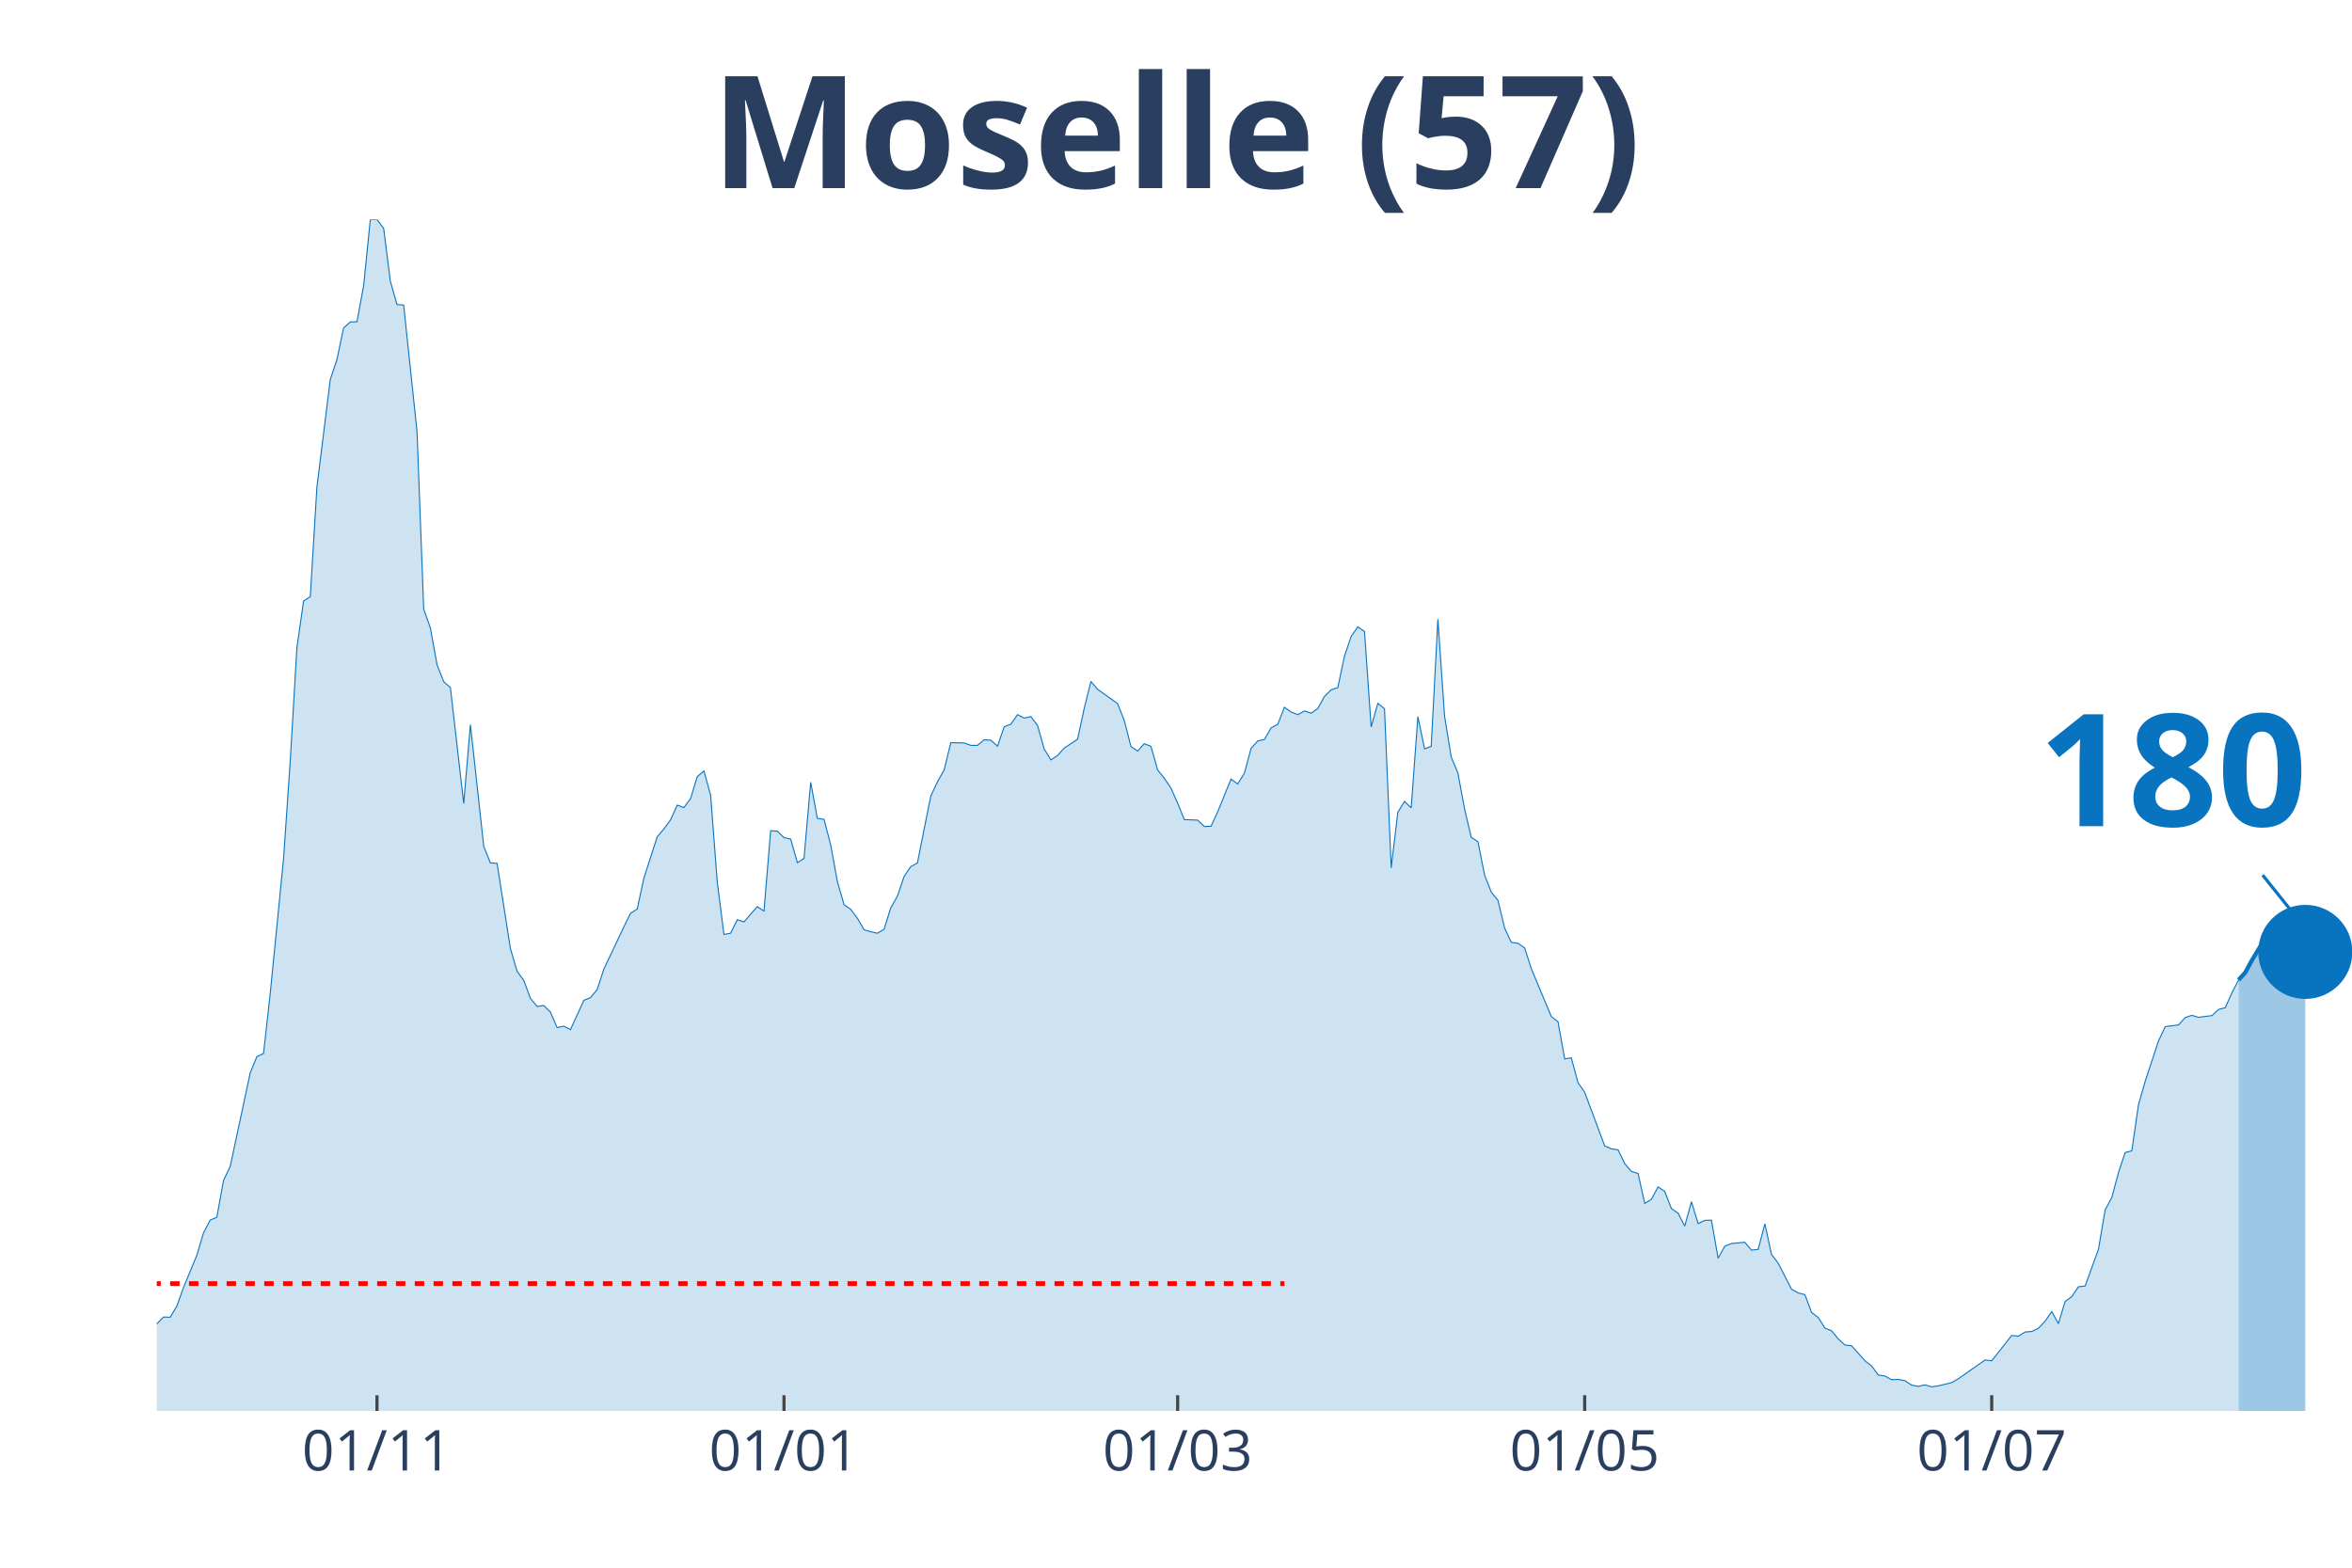
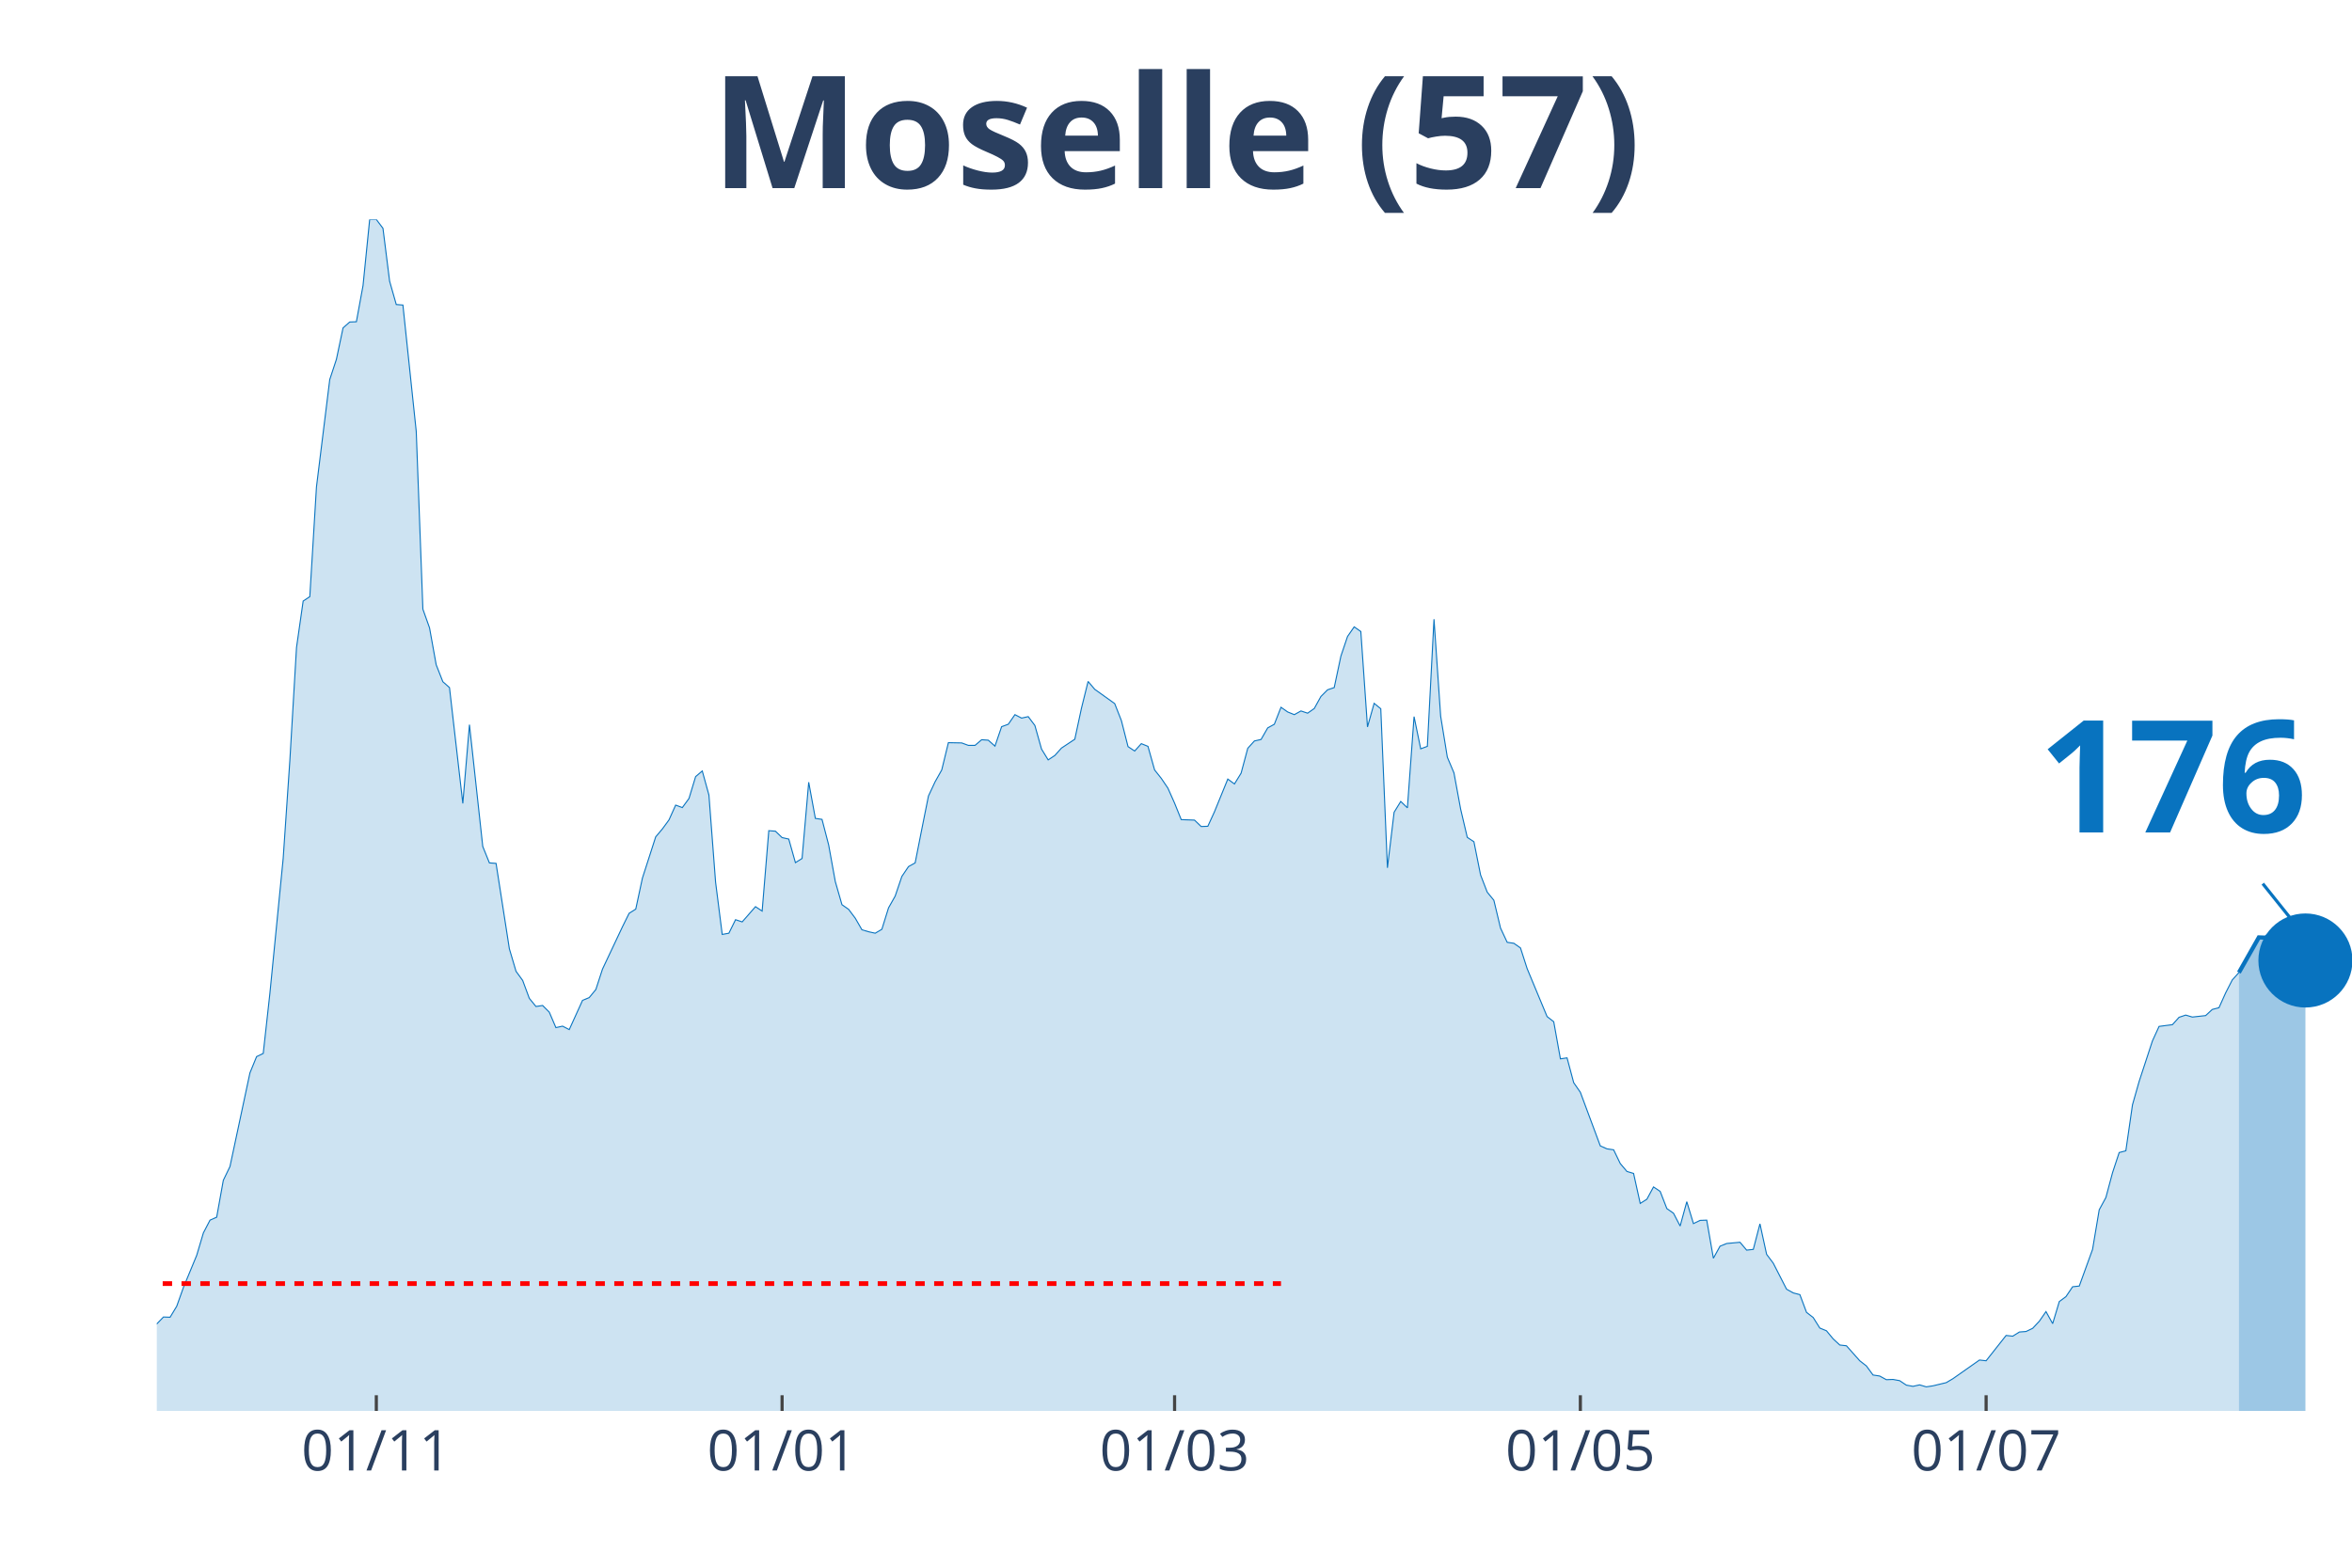
<svg xmlns="http://www.w3.org/2000/svg" class="main-svg" width="1125" height="750" style="" viewBox="0 0 750 500">
  <rect x="0" y="0" width="750" height="500" style="fill: rgb(0, 0, 0); fill-opacity: 0;" />
-   <defs id="defs-a4e20b">
+   <defs id="defs-50ad5c">
    <g class="clips">
-       <clipPath id="clipa4e20bxyplot" class="plotclip">
+       <clipPath id="clip50ad5cxyplot" class="plotclip">
        <rect width="700" height="380" />
      </clipPath>
-       <clipPath class="axesclip" id="clipa4e20bx">
+       <clipPath class="axesclip" id="clip50ad5cx">
        <rect x="50" y="0" width="700" height="500" />
      </clipPath>
-       <clipPath class="axesclip" id="clipa4e20by">
+       <clipPath class="axesclip" id="clip50ad5cy">
        <rect x="0" y="70" width="750" height="380" />
      </clipPath>
-       <clipPath class="axesclip" id="clipa4e20bxy">
+       <clipPath class="axesclip" id="clip50ad5cxy">
        <rect x="50" y="70" width="700" height="380" />
      </clipPath>
    </g>
    <g class="gradients" />
  </defs>
  <g class="bglayer">
    <rect class="bg" x="50" y="70" width="700" height="380" style="fill: rgb(0, 0, 0); fill-opacity: 0; stroke-width: 0;" />
  </g>
  <g class="layer-below">
    <g class="imagelayer" />
    <g class="shapelayer" />
  </g>
  <g class="cartesianlayer">
    <g class="subplot xy">
      <g class="layer-subplot">
        <g class="shapelayer" />
        <g class="imagelayer" />
      </g>
      <g class="gridlayer">
        <g class="x">
-           <path class="xgrid crisp" transform="translate(120.21,0)" d="M0,70v380" style="stroke: rgb(255, 255, 255); stroke-opacity: 1; stroke-width: 1px;" />
-           <path class="xgrid crisp" transform="translate(250,0)" d="M0,70v380" style="stroke: rgb(255, 255, 255); stroke-opacity: 1; stroke-width: 1px;" />
-           <path class="xgrid crisp" transform="translate(375.53,0)" d="M0,70v380" style="stroke: rgb(255, 255, 255); stroke-opacity: 1; stroke-width: 1px;" />
-           <path class="xgrid crisp" transform="translate(505.32,0)" d="M0,70v380" style="stroke: rgb(255, 255, 255); stroke-opacity: 1; stroke-width: 1px;" />
-           <path class="xgrid crisp" transform="translate(635.11,0)" d="M0,70v380" style="stroke: rgb(255, 255, 255); stroke-opacity: 1; stroke-width: 1px;" />
+           <path class="xgrid crisp" transform="translate(120,0)" d="M0,70v380" style="stroke: rgb(255, 255, 255); stroke-opacity: 1; stroke-width: 1px;" />
+           <path class="xgrid crisp" transform="translate(249.39,0)" d="M0,70v380" style="stroke: rgb(255, 255, 255); stroke-opacity: 1; stroke-width: 1px;" />
+           <path class="xgrid crisp" transform="translate(374.55,0)" d="M0,70v380" style="stroke: rgb(255, 255, 255); stroke-opacity: 1; stroke-width: 1px;" />
+           <path class="xgrid crisp" transform="translate(503.94,0)" d="M0,70v380" style="stroke: rgb(255, 255, 255); stroke-opacity: 1; stroke-width: 1px;" />
+           <path class="xgrid crisp" transform="translate(633.33,0)" d="M0,70v380" style="stroke: rgb(255, 255, 255); stroke-opacity: 1; stroke-width: 1px;" />
        </g>
        <g class="y" />
      </g>
      <g class="zerolinelayer" />
      <path class="xlines-below" />
      <path class="ylines-below" />
      <g class="overlines-below" />
      <g class="xaxislayer-below" />
      <g class="yaxislayer-below" />
      <g class="overaxes-below" />
-       <g class="plot" transform="translate(50, 70)" clip-path="url('#clipa4e20bxyplot')">
+       <g class="plot" transform="translate(50, 70)" clip-path="url('#clip50ad5cxyplot')">
        <g class="scatterlayer mlayer">
-           <g class="trace scatter tracede472d" style="stroke-miterlimit: 2;">
+           <g class="trace scatter trace3e6e0c" style="stroke-miterlimit: 2;">
            <g class="fills">
              <g>
-                 <path class="js-fill" d="M663.83,380L-289.36,380L-289.36,362.75L-287.23,360.4L-285.11,362.67L-282.98,364.55L-276.6,367.69L-274.47,369.96L-270.21,373.1L-268.09,373.33L-246.81,374.82L-244.68,376.16L-223.4,377.88L-221.28,377.65L-189.36,377.8L-187.23,377.88L-134.04,373.65L-131.91,373.33L-123.4,371.77L-121.28,369.65L-112.77,369.73L-110.64,369.34L-108.51,366.98L-106.38,368.94L-100,369.02L-97.87,366.51L-93.62,365.65L-91.49,365.02L-89.36,365.49L-87.23,363.92L-85.11,364.08L-82.98,362.28L-72.34,353.5L-70.21,353.26L-57.45,359.06L-55.32,359.14L-53.19,360.4L-51.06,360L-42.55,356.32L-40.43,355.93L-36.17,350.05L-34.04,349.5L-31.91,350.12L-29.79,349.18L-19.15,354.83L-17.02,354.28L-14.89,355.69L-12.77,355.69L-4.26,356.16L-2.13,354.44L2.13,350.05L4.26,350.12L6.38,346.6L8.51,340.64L12.77,330.36L14.89,323.23L17.02,319.15L19.15,318.21L21.28,306.45L23.4,302.06L29.79,272.18L31.91,267L34.04,265.98L36.17,246.85L40.43,203.8L42.55,172.67L44.68,136.52L46.81,121.7L48.94,120.29L51.06,85.32L55.32,51.05L57.45,44.62L59.57,34.58L61.7,32.7L63.83,32.62L65.96,21.09L68.09,0L70.21,0L72.34,2.82L74.47,19.68L76.6,27.13L78.72,27.29L82.98,67.59L85.11,124.29L87.23,130.25L89.36,142.01L91.49,147.42L93.62,149.3L97.87,186.24L100,161.14L104.26,199.96L106.38,205.21L108.51,205.37L110.64,218.94L112.77,232.58L114.89,239.79L117.02,242.7L119.15,248.42L121.28,251.01L123.4,250.69L125.53,252.81L127.66,257.75L129.79,257.28L131.91,258.38L136.17,249.05L138.3,248.18L140.43,245.6L142.55,239.09L148.94,225.6L151.06,221.29L153.19,219.95L155.32,210.07L159.57,196.9L161.7,194.39L163.83,191.49L165.96,186.78L168.09,187.57L170.21,184.67L172.34,177.69L174.47,175.89L176.6,183.57L178.72,211.33L180.85,228.03L182.98,227.64L185.11,223.33L187.23,224.03L191.49,219.17L193.62,220.58L195.74,194.94L197.87,195.1L200,197.14L202.13,197.61L204.26,205.13L206.38,203.8L208.51,179.49L210.64,191.02L212.77,191.33L214.89,199.49L217.02,211.17L219.15,218.54L221.28,220.03L223.4,222.86L225.53,226.54L227.66,227.17L229.79,227.64L231.91,226.38L234.04,219.56L236.17,215.8L238.3,209.53L240.43,206.39L242.55,205.21L244.68,194.47L246.81,183.88L248.94,179.34L251.06,175.57L253.19,166.87L257.45,166.95L259.57,167.73L261.7,167.73L263.83,165.93L265.96,166.08L268.09,167.97L270.21,161.77L272.34,160.99L274.47,157.93L276.6,159.03L278.72,158.56L280.85,161.38L282.98,168.91L285.11,172.36L287.23,170.95L289.36,168.59L293.62,165.77L295.74,155.89L297.87,147.34L300,149.85L306.38,154.4L308.51,159.81L310.64,168.12L312.77,169.53L314.89,167.18L317.02,168.04L319.15,175.57L321.28,178.24L323.4,181.37L325.53,186.16L327.66,191.41L329.79,191.49L331.91,191.57L334.04,193.61L336.17,193.53L338.3,188.9L342.55,178.47L344.68,180.04L346.81,176.59L348.94,168.67L351.06,166.32L353.19,165.85L355.32,162.16L357.45,160.99L359.57,155.58L361.7,157.07L363.83,157.93L365.96,156.75L368.09,157.46L370.21,155.97L372.34,152.13L374.47,150.01L376.6,149.3L378.72,139.27L380.85,132.99L382.98,129.93L385.11,131.42L387.23,161.85L389.36,154.32L391.49,156.05L393.62,206.78L395.74,189.06L397.87,185.61L400,187.65L402.13,158.56L404.26,168.83L406.38,168.04L408.51,127.5L410.64,158.4L412.77,171.49L414.89,176.51L417.02,188.04L419.15,197.06L421.28,198.47L423.4,209.05L425.53,214.54L427.66,217.13L429.79,225.99L431.91,230.54L434.04,230.85L436.17,232.34L438.3,238.93L444.68,254.22L446.81,255.87L448.94,267.71L451.06,267.4L453.19,275.32L455.32,278.37L461.7,295.47L463.83,296.41L465.96,296.72L468.09,301.11L470.21,303.62L472.34,304.25L474.47,313.82L476.6,312.48L478.72,308.56L480.85,309.98L482.98,315.46L485.11,316.95L487.23,321.03L489.36,313.27L491.49,320.25L493.62,319.23L495.74,319.15L497.87,331.3L500,327.46L502.13,326.6L506.38,326.21L508.51,328.72L510.64,328.48L512.77,320.33L514.89,330.05L517.02,332.87L521.28,341.18L523.4,342.36L525.53,342.91L527.66,348.56L529.79,350.2L531.91,353.57L534.04,354.44L536.17,357.02L538.3,358.98L540.43,359.22L544.68,364L546.81,365.65L548.94,368.55L551.06,368.87L553.19,370.04L555.32,369.96L557.45,370.35L559.57,371.77L561.7,372.16L563.83,371.69L565.96,372.32L568.09,372L572.34,370.98L574.47,369.73L582.98,363.77L585.11,364L591.49,355.93L593.62,356.16L595.74,354.83L597.87,354.67L600,353.65L602.13,351.38L604.26,348.32L606.38,352.16L608.51,345.11L610.64,343.54L612.77,340.4L614.89,340.17L619.15,328.48L621.28,315.86L623.4,311.94L625.53,304.02L627.66,297.59L629.79,297.04L631.91,282.37L634.04,274.92L638.3,261.99L640.43,257.44L644.68,256.89L646.81,254.54L648.94,253.83L651.06,254.46L655.32,253.91L657.45,251.95L659.57,251.4L661.7,246.69L663.83,242.54" style="fill: rgb(8, 115, 191); fill-opacity: 0.2; stroke-width: 0;" />
+                 <path class="js-fill" d="M663.94,380L-288.48,380L-288.48,362.75L-286.36,360.4L-284.24,362.67L-282.12,364.55L-275.76,367.69L-273.64,369.96L-269.39,373.1L-267.27,373.33L-246.06,374.82L-243.94,376.16L-222.73,377.88L-220.61,377.65L-188.79,377.8L-186.67,377.88L-133.64,373.65L-131.52,373.33L-123.03,371.77L-120.91,369.65L-112.42,369.73L-110.3,369.34L-108.18,366.98L-106.06,368.94L-99.7,369.02L-97.58,366.51L-93.33,365.65L-91.21,365.02L-89.09,365.49L-86.97,363.92L-84.85,364.08L-82.73,362.28L-72.12,353.5L-70,353.26L-57.27,359.06L-55.15,359.14L-53.03,360.4L-50.91,360L-42.42,356.32L-40.3,355.93L-36.06,350.05L-33.94,349.5L-31.82,350.12L-29.7,349.18L-19.09,354.83L-16.97,354.28L-14.85,355.69L-12.73,355.69L-4.24,356.16L-2.12,354.44L2.12,350.05L4.24,350.12L6.36,346.6L8.48,340.64L12.73,330.36L14.85,323.23L16.97,319.15L19.09,318.21L21.21,306.45L23.33,302.06L29.7,272.18L31.82,267L33.94,265.98L36.06,246.85L40.3,203.8L42.42,172.67L44.55,136.52L46.67,121.7L48.79,120.29L50.91,85.32L55.15,51.05L57.27,44.62L59.39,34.58L61.52,32.7L63.64,32.62L65.76,21.09L67.88,0L70,0L72.12,2.82L74.24,19.68L76.36,27.13L78.48,27.29L82.73,67.59L84.85,124.29L86.97,130.25L89.09,142.01L91.21,147.42L93.33,149.3L97.58,186.24L99.7,161.14L103.94,199.96L106.06,205.21L108.18,205.37L110.3,218.94L112.42,232.58L114.55,239.79L116.67,242.7L118.79,248.42L120.91,251.01L123.03,250.69L125.15,252.81L127.27,257.75L129.39,257.28L131.52,258.38L135.76,249.05L137.88,248.18L140,245.6L142.12,239.09L148.48,225.6L150.61,221.29L152.73,219.95L154.85,210.07L159.09,196.9L161.21,194.39L163.33,191.49L165.45,186.78L167.58,187.57L169.7,184.67L171.82,177.69L173.94,175.89L176.06,183.57L178.18,211.33L180.3,228.03L182.42,227.64L184.55,223.33L186.67,224.03L190.91,219.17L193.03,220.58L195.15,194.94L197.27,195.1L199.39,197.14L201.52,197.61L203.64,205.13L205.76,203.8L207.88,179.49L210,191.02L212.12,191.33L214.24,199.49L216.36,211.17L218.48,218.54L220.61,220.03L222.73,222.86L224.85,226.54L226.97,227.17L229.09,227.64L231.21,226.38L233.33,219.56L235.45,215.8L237.58,209.53L239.7,206.39L241.82,205.21L243.94,194.47L246.06,183.88L248.18,179.34L250.3,175.57L252.42,166.87L256.67,166.95L258.79,167.73L260.91,167.73L263.03,165.93L265.15,166.08L267.27,167.97L269.39,161.77L271.52,160.99L273.64,157.93L275.76,159.03L277.88,158.56L280,161.38L282.12,168.91L284.24,172.36L286.36,170.95L288.48,168.59L292.73,165.77L294.85,155.89L296.97,147.34L299.09,149.85L305.45,154.4L307.58,159.81L309.7,168.12L311.82,169.53L313.94,167.18L316.06,168.04L318.18,175.57L320.3,178.24L322.42,181.37L324.55,186.16L326.67,191.41L328.79,191.49L330.91,191.57L333.03,193.61L335.15,193.53L337.27,188.9L341.52,178.47L343.64,180.04L345.76,176.59L347.88,168.67L350,166.32L352.12,165.85L354.24,162.16L356.36,160.99L358.48,155.58L360.61,157.07L362.73,157.93L364.85,156.75L366.97,157.46L369.09,155.97L371.21,152.13L373.33,150.01L375.45,149.3L377.58,139.27L379.7,132.99L381.82,129.93L383.94,131.42L386.06,161.85L388.18,154.32L390.3,156.05L392.42,206.78L394.55,189.06L396.67,185.61L398.79,187.65L400.91,158.56L403.03,168.83L405.15,168.04L407.27,127.5L409.39,158.4L411.52,171.49L413.64,176.51L415.76,188.04L417.88,197.06L420,198.47L422.12,209.05L424.24,214.54L426.36,217.13L428.48,225.99L430.61,230.54L432.73,230.85L434.85,232.34L436.97,238.93L443.33,254.22L445.45,255.87L447.58,267.71L449.7,267.4L451.82,275.32L453.94,278.37L460.3,295.47L462.42,296.41L464.55,296.72L466.67,301.11L468.79,303.62L470.91,304.25L473.03,313.82L475.15,312.48L477.27,308.56L479.39,309.98L481.52,315.46L483.64,316.95L485.76,321.03L487.88,313.27L490,320.25L492.12,319.23L494.24,319.15L496.36,331.3L498.48,327.46L500.61,326.6L504.85,326.21L506.97,328.72L509.09,328.48L511.21,320.33L513.33,330.05L515.45,332.87L519.7,341.18L521.82,342.36L523.94,342.91L526.06,348.56L528.18,350.2L530.3,353.57L532.42,354.44L534.55,357.02L536.67,358.98L538.79,359.22L543.03,364L545.15,365.65L547.27,368.55L549.39,368.87L551.52,370.04L553.64,369.96L555.76,370.35L557.88,371.77L560,372.16L562.12,371.69L564.24,372.32L566.36,372L570.61,370.98L572.73,369.73L581.21,363.77L583.33,364L589.7,355.93L591.82,356.16L593.94,354.83L596.06,354.67L598.18,353.65L600.3,351.38L602.42,348.32L604.55,352.16L606.67,345.11L608.79,343.54L610.91,340.4L613.03,340.17L617.27,328.48L619.39,315.86L621.52,311.94L623.64,304.02L625.76,297.59L627.88,297.04L630,282.37L632.12,274.92L636.36,261.99L638.48,257.36L642.73,256.81L644.85,254.46L646.97,253.75L649.09,254.38L653.33,253.91L655.45,251.95L657.58,251.4L659.7,246.69L661.82,242.54L663.94,240.19" style="fill: rgb(8, 115, 191); fill-opacity: 0.2; stroke-width: 0;" />
              </g>
            </g>
            <g class="errorbars" />
            <g class="lines">
-               <path class="js-line" d="M-289.36,362.75L-287.23,360.4L-285.11,362.67L-282.98,364.55L-276.6,367.69L-274.47,369.96L-270.21,373.1L-268.09,373.33L-246.81,374.82L-244.68,376.16L-223.4,377.88L-221.28,377.65L-189.36,377.8L-187.23,377.88L-134.04,373.65L-131.91,373.33L-123.4,371.77L-121.28,369.65L-112.77,369.73L-110.64,369.34L-108.51,366.98L-106.38,368.94L-100,369.02L-97.87,366.51L-93.62,365.65L-91.49,365.02L-89.36,365.49L-87.23,363.92L-85.11,364.08L-82.98,362.28L-72.34,353.5L-70.21,353.26L-57.45,359.06L-55.32,359.14L-53.19,360.4L-51.06,360L-42.55,356.32L-40.43,355.93L-36.17,350.05L-34.04,349.5L-31.91,350.12L-29.79,349.18L-19.15,354.83L-17.02,354.28L-14.89,355.69L-12.77,355.69L-4.26,356.16L-2.13,354.44L2.13,350.05L4.26,350.12L6.38,346.6L8.51,340.64L12.77,330.36L14.89,323.23L17.02,319.15L19.15,318.21L21.28,306.45L23.4,302.06L29.79,272.18L31.91,267L34.04,265.98L36.17,246.85L40.43,203.8L42.55,172.67L44.68,136.52L46.81,121.7L48.94,120.29L51.06,85.32L55.32,51.05L57.45,44.62L59.57,34.58L61.7,32.7L63.83,32.62L65.96,21.09L68.09,0L70.21,0L72.34,2.82L74.47,19.68L76.6,27.13L78.72,27.29L82.98,67.59L85.11,124.29L87.23,130.25L89.36,142.01L91.49,147.42L93.62,149.3L97.87,186.24L100,161.14L104.26,199.96L106.38,205.21L108.51,205.37L110.64,218.94L112.77,232.58L114.89,239.79L117.02,242.7L119.15,248.42L121.28,251.01L123.4,250.69L125.53,252.81L127.66,257.75L129.79,257.28L131.91,258.38L136.17,249.05L138.3,248.18L140.43,245.6L142.55,239.09L148.94,225.6L151.06,221.29L153.19,219.95L155.32,210.07L159.57,196.9L161.7,194.39L163.83,191.49L165.96,186.78L168.09,187.57L170.21,184.67L172.34,177.69L174.47,175.89L176.6,183.57L178.72,211.33L180.85,228.03L182.98,227.64L185.11,223.33L187.23,224.03L191.49,219.17L193.62,220.58L195.74,194.94L197.87,195.1L200,197.14L202.13,197.61L204.26,205.13L206.38,203.8L208.51,179.49L210.64,191.02L212.77,191.33L214.89,199.49L217.02,211.17L219.15,218.54L221.28,220.03L223.4,222.86L225.53,226.54L227.66,227.17L229.79,227.64L231.91,226.38L234.04,219.56L236.17,215.8L238.3,209.53L240.43,206.39L242.55,205.21L244.68,194.47L246.81,183.88L248.94,179.34L251.06,175.57L253.19,166.87L257.45,166.95L259.57,167.73L261.7,167.73L263.83,165.93L265.96,166.08L268.09,167.97L270.21,161.77L272.34,160.99L274.47,157.93L276.6,159.03L278.72,158.56L280.85,161.38L282.98,168.91L285.11,172.36L287.23,170.95L289.36,168.59L293.62,165.77L295.74,155.89L297.87,147.34L300,149.85L306.38,154.4L308.51,159.81L310.64,168.12L312.77,169.53L314.89,167.18L317.02,168.04L319.15,175.57L321.28,178.24L323.4,181.37L325.53,186.16L327.66,191.41L329.79,191.49L331.91,191.57L334.04,193.61L336.17,193.53L338.3,188.9L342.55,178.47L344.68,180.04L346.81,176.59L348.94,168.67L351.06,166.32L353.19,165.85L355.32,162.16L357.45,160.99L359.57,155.58L361.7,157.07L363.83,157.93L365.96,156.75L368.09,157.46L370.21,155.97L372.34,152.13L374.47,150.01L376.6,149.3L378.72,139.27L380.85,132.99L382.98,129.93L385.11,131.42L387.23,161.85L389.36,154.32L391.49,156.05L393.62,206.78L395.74,189.06L397.87,185.61L400,187.65L402.13,158.56L404.26,168.83L406.38,168.04L408.51,127.5L410.64,158.4L412.77,171.49L414.89,176.51L417.02,188.04L419.15,197.06L421.28,198.47L423.4,209.05L425.53,214.54L427.66,217.13L429.79,225.99L431.91,230.54L434.04,230.85L436.17,232.34L438.3,238.93L444.68,254.22L446.81,255.87L448.94,267.71L451.06,267.4L453.19,275.32L455.32,278.37L461.7,295.47L463.83,296.41L465.96,296.72L468.09,301.11L470.21,303.62L472.34,304.25L474.47,313.82L476.6,312.48L478.72,308.56L480.85,309.98L482.98,315.46L485.11,316.95L487.23,321.03L489.36,313.27L491.49,320.25L493.62,319.23L495.74,319.15L497.87,331.3L500,327.46L502.13,326.6L506.38,326.21L508.51,328.72L510.64,328.48L512.77,320.33L514.89,330.05L517.02,332.87L521.28,341.18L523.4,342.36L525.53,342.91L527.66,348.56L529.79,350.2L531.91,353.57L534.04,354.44L536.17,357.02L538.3,358.98L540.43,359.22L544.68,364L546.81,365.65L548.94,368.55L551.06,368.87L553.19,370.04L555.32,369.96L557.45,370.35L559.57,371.77L561.7,372.16L563.83,371.69L565.96,372.32L568.09,372L572.34,370.98L574.47,369.73L582.98,363.77L585.11,364L591.49,355.93L593.62,356.16L595.74,354.83L597.87,354.67L600,353.65L602.13,351.38L604.26,348.32L606.38,352.16L608.51,345.11L610.64,343.54L612.77,340.4L614.89,340.17L619.15,328.48L621.28,315.86L623.4,311.94L625.53,304.02L627.66,297.59L629.79,297.04L631.91,282.37L634.04,274.92L638.3,261.99L640.43,257.44L644.68,256.89L646.81,254.54L648.94,253.83L651.06,254.46L655.32,253.91L657.45,251.95L659.57,251.4L661.7,246.69L663.83,242.54" style="vector-effect: non-scaling-stroke; fill: none; stroke: rgb(8, 115, 191); stroke-opacity: 1; stroke-width: 0.5px; opacity: 1;" />
+               <path class="js-line" d="M-288.48,362.75L-286.36,360.4L-284.24,362.67L-282.12,364.55L-275.76,367.69L-273.64,369.96L-269.39,373.1L-267.27,373.33L-246.06,374.82L-243.94,376.16L-222.73,377.88L-220.61,377.65L-188.79,377.8L-186.67,377.88L-133.64,373.65L-131.52,373.33L-123.03,371.77L-120.91,369.65L-112.42,369.73L-110.3,369.34L-108.18,366.98L-106.06,368.94L-99.7,369.02L-97.58,366.51L-93.33,365.65L-91.21,365.02L-89.09,365.49L-86.97,363.92L-84.85,364.08L-82.73,362.28L-72.12,353.5L-70,353.26L-57.27,359.06L-55.15,359.14L-53.03,360.4L-50.91,360L-42.42,356.32L-40.3,355.93L-36.06,350.05L-33.94,349.5L-31.82,350.12L-29.7,349.18L-19.09,354.83L-16.97,354.28L-14.85,355.69L-12.73,355.69L-4.24,356.16L-2.12,354.44L2.12,350.05L4.24,350.12L6.36,346.6L8.48,340.64L12.73,330.36L14.85,323.23L16.97,319.15L19.09,318.21L21.21,306.45L23.33,302.06L29.7,272.18L31.82,267L33.94,265.98L36.06,246.85L40.3,203.8L42.42,172.67L44.55,136.52L46.67,121.7L48.79,120.29L50.91,85.32L55.15,51.05L57.27,44.62L59.39,34.58L61.52,32.7L63.64,32.62L65.76,21.09L67.88,0L70,0L72.12,2.82L74.24,19.68L76.36,27.13L78.48,27.29L82.73,67.59L84.85,124.29L86.97,130.25L89.09,142.01L91.21,147.42L93.33,149.3L97.58,186.24L99.7,161.14L103.94,199.96L106.06,205.21L108.18,205.37L110.3,218.94L112.42,232.58L114.55,239.79L116.67,242.7L118.79,248.42L120.91,251.01L123.03,250.69L125.15,252.81L127.27,257.75L129.39,257.28L131.52,258.38L135.76,249.05L137.88,248.18L140,245.6L142.12,239.09L148.48,225.6L150.61,221.29L152.73,219.95L154.85,210.07L159.09,196.9L161.21,194.39L163.33,191.49L165.45,186.78L167.58,187.57L169.7,184.67L171.82,177.69L173.94,175.89L176.06,183.57L178.18,211.33L180.3,228.03L182.42,227.64L184.55,223.33L186.67,224.03L190.91,219.17L193.03,220.58L195.15,194.94L197.27,195.1L199.39,197.14L201.52,197.61L203.64,205.13L205.76,203.8L207.88,179.49L210,191.02L212.12,191.33L214.24,199.49L216.36,211.17L218.48,218.54L220.61,220.03L222.73,222.86L224.85,226.54L226.97,227.17L229.09,227.64L231.21,226.38L233.33,219.56L235.45,215.8L237.58,209.53L239.7,206.39L241.82,205.21L243.94,194.47L246.06,183.88L248.18,179.34L250.3,175.57L252.42,166.87L256.67,166.95L258.79,167.73L260.91,167.73L263.03,165.93L265.15,166.08L267.27,167.97L269.39,161.77L271.52,160.99L273.64,157.93L275.76,159.03L277.88,158.56L280,161.38L282.12,168.91L284.24,172.36L286.36,170.95L288.48,168.59L292.73,165.77L294.85,155.89L296.97,147.34L299.09,149.85L305.45,154.4L307.58,159.81L309.7,168.12L311.82,169.53L313.94,167.18L316.06,168.04L318.18,175.57L320.3,178.24L322.42,181.37L324.55,186.16L326.67,191.41L328.79,191.49L330.91,191.57L333.03,193.61L335.15,193.53L337.27,188.9L341.52,178.47L343.64,180.04L345.76,176.59L347.88,168.67L350,166.32L352.12,165.85L354.24,162.16L356.36,160.99L358.48,155.58L360.61,157.07L362.73,157.93L364.85,156.75L366.97,157.46L369.09,155.97L371.21,152.13L373.33,150.01L375.45,149.3L377.58,139.27L379.7,132.99L381.82,129.93L383.94,131.42L386.06,161.85L388.18,154.32L390.3,156.05L392.42,206.78L394.55,189.06L396.67,185.61L398.79,187.65L400.91,158.56L403.03,168.83L405.15,168.04L407.27,127.5L409.39,158.4L411.52,171.49L413.64,176.51L415.76,188.04L417.88,197.06L420,198.47L422.12,209.05L424.24,214.54L426.36,217.13L428.48,225.99L430.61,230.54L432.73,230.85L434.85,232.34L436.97,238.93L443.33,254.22L445.45,255.87L447.58,267.71L449.7,267.4L451.82,275.32L453.94,278.37L460.3,295.47L462.42,296.41L464.55,296.72L466.67,301.11L468.79,303.62L470.91,304.25L473.03,313.82L475.15,312.48L477.27,308.56L479.39,309.98L481.52,315.46L483.64,316.95L485.76,321.03L487.88,313.27L490,320.25L492.12,319.23L494.24,319.15L496.36,331.3L498.48,327.46L500.61,326.6L504.85,326.21L506.97,328.72L509.09,328.48L511.21,320.33L513.33,330.05L515.45,332.87L519.7,341.18L521.82,342.36L523.94,342.91L526.06,348.56L528.18,350.2L530.3,353.57L532.42,354.44L534.55,357.02L536.67,358.98L538.79,359.22L543.03,364L545.15,365.65L547.27,368.55L549.39,368.87L551.52,370.04L553.64,369.96L555.76,370.35L557.88,371.77L560,372.16L562.12,371.69L564.24,372.32L566.36,372L570.61,370.98L572.73,369.73L581.21,363.77L583.33,364L589.7,355.93L591.82,356.16L593.94,354.83L596.06,354.67L598.18,353.65L600.3,351.38L602.42,348.32L604.55,352.16L606.67,345.11L608.79,343.54L610.91,340.4L613.03,340.17L617.27,328.48L619.39,315.86L621.52,311.94L623.64,304.02L625.76,297.59L627.88,297.04L630,282.37L632.12,274.92L636.36,261.99L638.48,257.36L642.73,256.81L644.85,254.46L646.97,253.75L649.09,254.38L653.33,253.91L655.45,251.95L657.58,251.4L659.7,246.69L661.82,242.54L663.94,240.19" style="vector-effect: non-scaling-stroke; fill: none; stroke: rgb(8, 115, 191); stroke-opacity: 1; stroke-width: 0.5px; opacity: 1;" />
            </g>
            <g class="points" />
            <g class="text" />
          </g>
-           <g class="trace scatter trace08c0b7" style="stroke-miterlimit: 2;">
+           <g class="trace scatter trace857a85" style="stroke-miterlimit: 2;">
            <g class="fills">
              <g>
-                 <path class="js-fill" d="M685.11,380L663.83,380L663.83,242.54L665.96,240.19L668.09,236.26L672.34,229.21L674.47,229.29L678.72,226.23L680.85,226.38L682.98,229.21L685.11,233.6" style="fill: rgb(8, 115, 191); fill-opacity: 0.4; stroke-width: 0;" />
+                 <path class="js-fill" d="M685.15,380L663.94,380L663.94,240.19L670.3,228.97L672.42,229.05L676.67,225.99L678.79,226.15L680.91,228.97L683.03,233.44L685.15,236.34" style="fill: rgb(8, 115, 191); fill-opacity: 0.4; stroke-width: 0;" />
              </g>
            </g>
            <g class="errorbars" />
            <g class="lines">
-               <path class="js-line" d="M663.83,242.54L665.96,240.19L668.09,236.26L672.34,229.21L674.47,229.29L678.72,226.23L680.85,226.38L682.98,229.21L685.11,233.6" style="vector-effect: non-scaling-stroke; fill: none; stroke: rgb(8, 115, 191); stroke-opacity: 1; stroke-width: 2px; opacity: 1;" />
+               <path class="js-line" d="M663.94,240.19L670.3,228.97L672.42,229.05L676.67,225.99L678.79,226.15L680.91,228.97L683.03,233.44L685.15,236.34" style="vector-effect: non-scaling-stroke; fill: none; stroke: rgb(8, 115, 191); stroke-opacity: 1; stroke-width: 2px; opacity: 1;" />
            </g>
            <g class="points" />
            <g class="text" />
          </g>
-           <g class="trace scatter tracea895ea" style="stroke-miterlimit: 2; opacity: 1;">
+           <g class="trace scatter tracec5975e" style="stroke-miterlimit: 2; opacity: 1;">
            <g class="fills" />
            <g class="errorbars" />
            <g class="lines" />
            <g class="points">
-               <path class="point" transform="translate(685.11,233.6)" d="M15,0A15,15 0 1,1 0,-15A15,15 0 0,1 15,0Z" style="opacity: 1; stroke-width: 0px; fill: rgb(8, 115, 191); fill-opacity: 1;" />
+               <path class="point" transform="translate(685.15,236.34)" d="M15,0A15,15 0 1,1 0,-15A15,15 0 0,1 15,0Z" style="opacity: 1; stroke-width: 0px; fill: rgb(8, 115, 191); fill-opacity: 1;" />
            </g>
            <g class="text" />
          </g>
        </g>
      </g>
      <g class="overplot" />
      <path class="xlines-above crisp" style="fill: none; stroke-width: 1px; stroke: rgb(0, 0, 0); stroke-opacity: 0;" d="" />
      <path class="ylines-above crisp" style="fill: none;" d="M0,0" />
      <g class="overlines-above" />
      <g class="xaxislayer-above">
-         <path class="xtick ticks crisp" d="M0,450v-5" transform="translate(120.21,0)" style="stroke: rgb(68, 68, 68); stroke-opacity: 1; stroke-width: 1px;" />
-         <path class="xtick ticks crisp" d="M0,450v-5" transform="translate(250,0)" style="stroke: rgb(68, 68, 68); stroke-opacity: 1; stroke-width: 1px;" />
-         <path class="xtick ticks crisp" d="M0,450v-5" transform="translate(375.53,0)" style="stroke: rgb(68, 68, 68); stroke-opacity: 1; stroke-width: 1px;" />
-         <path class="xtick ticks crisp" d="M0,450v-5" transform="translate(505.32,0)" style="stroke: rgb(68, 68, 68); stroke-opacity: 1; stroke-width: 1px;" />
-         <path class="xtick ticks crisp" d="M0,450v-5" transform="translate(635.11,0)" style="stroke: rgb(68, 68, 68); stroke-opacity: 1; stroke-width: 1px;" />
+         <path class="xtick ticks crisp" d="M0,450v-5" transform="translate(120,0)" style="stroke: rgb(68, 68, 68); stroke-opacity: 1; stroke-width: 1px;" />
+         <path class="xtick ticks crisp" d="M0,450v-5" transform="translate(249.39,0)" style="stroke: rgb(68, 68, 68); stroke-opacity: 1; stroke-width: 1px;" />
+         <path class="xtick ticks crisp" d="M0,450v-5" transform="translate(374.55,0)" style="stroke: rgb(68, 68, 68); stroke-opacity: 1; stroke-width: 1px;" />
+         <path class="xtick ticks crisp" d="M0,450v-5" transform="translate(503.94,0)" style="stroke: rgb(68, 68, 68); stroke-opacity: 1; stroke-width: 1px;" />
+         <path class="xtick ticks crisp" d="M0,450v-5" transform="translate(633.33,0)" style="stroke: rgb(68, 68, 68); stroke-opacity: 1; stroke-width: 1px;" />
        <g class="xtick">
-           <text text-anchor="middle" x="0" y="469" transform="translate(120.21,0)" style="font-family: 'Open Sans', verdana, arial, sans-serif; font-size: 18px; fill: rgb(42, 63, 95); fill-opacity: 1; white-space: pre;">01/11</text>
+           <text text-anchor="middle" x="0" y="469" transform="translate(120,0)" style="font-family: 'Open Sans', verdana, arial, sans-serif; font-size: 18px; fill: rgb(42, 63, 95); fill-opacity: 1; white-space: pre;">01/11</text>
        </g>
        <g class="xtick">
-           <text text-anchor="middle" x="0" y="469" transform="translate(250,0)" style="font-family: 'Open Sans', verdana, arial, sans-serif; font-size: 18px; fill: rgb(42, 63, 95); fill-opacity: 1; white-space: pre;">01/01</text>
+           <text text-anchor="middle" x="0" y="469" transform="translate(249.39,0)" style="font-family: 'Open Sans', verdana, arial, sans-serif; font-size: 18px; fill: rgb(42, 63, 95); fill-opacity: 1; white-space: pre;">01/01</text>
        </g>
        <g class="xtick">
-           <text text-anchor="middle" x="0" y="469" transform="translate(375.53,0)" style="font-family: 'Open Sans', verdana, arial, sans-serif; font-size: 18px; fill: rgb(42, 63, 95); fill-opacity: 1; white-space: pre;">01/03</text>
+           <text text-anchor="middle" x="0" y="469" transform="translate(374.55,0)" style="font-family: 'Open Sans', verdana, arial, sans-serif; font-size: 18px; fill: rgb(42, 63, 95); fill-opacity: 1; white-space: pre;">01/03</text>
        </g>
        <g class="xtick">
-           <text text-anchor="middle" x="0" y="469" transform="translate(505.32,0)" style="font-family: 'Open Sans', verdana, arial, sans-serif; font-size: 18px; fill: rgb(42, 63, 95); fill-opacity: 1; white-space: pre;">01/05</text>
+           <text text-anchor="middle" x="0" y="469" transform="translate(503.94,0)" style="font-family: 'Open Sans', verdana, arial, sans-serif; font-size: 18px; fill: rgb(42, 63, 95); fill-opacity: 1; white-space: pre;">01/05</text>
        </g>
        <g class="xtick">
-           <text text-anchor="middle" x="0" y="469" transform="translate(635.11,0)" style="font-family: 'Open Sans', verdana, arial, sans-serif; font-size: 18px; fill: rgb(42, 63, 95); fill-opacity: 1; white-space: pre;">01/07</text>
+           <text text-anchor="middle" x="0" y="469" transform="translate(633.33,0)" style="font-family: 'Open Sans', verdana, arial, sans-serif; font-size: 18px; fill: rgb(42, 63, 95); fill-opacity: 1; white-space: pre;">01/07</text>
        </g>
      </g>
      <g class="yaxislayer-above" />
      <g class="overaxes-above" />
    </g>
  </g>
  <g class="polarlayer" />
  <g class="ternarylayer" />
  <g class="geolayer" />
  <g class="funnelarealayer" />
  <g class="pielayer" />
  <g class="treemaplayer" />
  <g class="sunburstlayer" />
  <g class="glimages" />
-   <defs id="topdefs-a4e20b">
+   <defs id="topdefs-50ad5c">
    <g class="clips" />
  </defs>
  <g class="layer-above">
    <g class="imagelayer" />
    <g class="shapelayer">
-       <path data-index="0" fill-rule="evenodd" d="M-1145.74,409.39L409.57,409.39" clip-path="url('#clipa4e20bxy')" style="opacity: 1; stroke: rgb(255, 0, 0); stroke-opacity: 1; fill: rgb(0, 0, 0); fill-opacity: 0; stroke-dasharray: 3px, 3px; stroke-width: 1.5px;" />
+       <path data-index="0" fill-rule="evenodd" d="M-1142.12,409.39L408.48,409.39" clip-path="url('#clip50ad5cxy')" style="opacity: 1; stroke: rgb(255, 0, 0); stroke-opacity: 1; fill: rgb(0, 0, 0); fill-opacity: 0; stroke-dasharray: 3px, 3px; stroke-width: 1.5px;" />
    </g>
  </g>
  <g class="infolayer">
    <g class="g-gtitle">
      <text class="gtitle" x="375" y="25" text-anchor="middle" dy="0.7em" style="font-family: 'Open Sans', verdana, arial, sans-serif; font-size: 50px; fill: rgb(42, 63, 95); opacity: 1; font-weight: normal; white-space: pre;">
        <tspan style="font-weight:bold">Moselle (57)</tspan>
      </text>
    </g>
    <g class="g-xtitle" />
    <g class="annotation" data-index="0" style="opacity: 1;">
-       <g class="annotation-text-g" transform="rotate(0,693.11,243.6)">
-         <g class="cursor-pointer" transform="translate(635, 208)">
+       <g class="annotation-text-g" transform="rotate(0,693.15,246.34)">
+         <g class="cursor-pointer" transform="translate(635, 210)">
          <rect class="bg" x="0.5" y="0.5" width="115" height="71" style="stroke-width: 1px; stroke: rgb(0, 0, 0); stroke-opacity: 0; fill: rgb(255, 255, 255); fill-opacity: 0.6;" />
          <text class="annotation-text" text-anchor="middle" x="57.812" y="55.5" style="font-family: 'Open Sans', verdana, arial, sans-serif; font-size: 50px; fill: rgb(8, 115, 191); fill-opacity: 1; white-space: pre;">
-             <tspan style="font-weight:bold">180 </tspan>
+             <tspan style="font-weight:bold">176 </tspan>
          </text>
        </g>
      </g>
      <g class="annotation-arrow-g" style="opacity: 1;">
-         <path d="M721.51,279.1L733.11,293.6" style="stroke-width: 1px; stroke: rgb(8, 115, 191); stroke-opacity: 1; stroke-dasharray: 0px, 0px, 18.569px, 18.569px;" />
+         <path d="M721.55,281.84L733.15,296.34" style="stroke-width: 1px; stroke: rgb(8, 115, 191); stroke-opacity: 1; stroke-dasharray: 0px, 0px, 18.569px, 18.569px;" />
      </g>
    </g>
  </g>
</svg>
